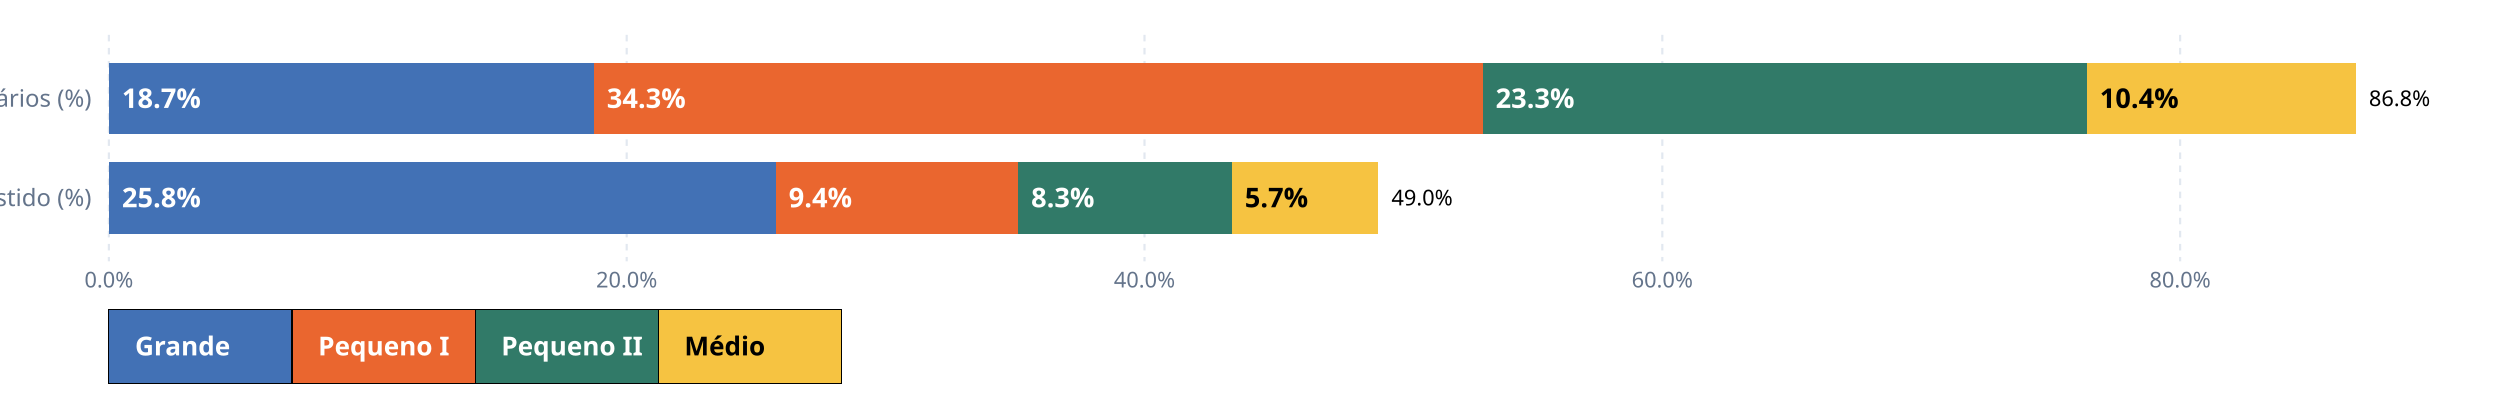
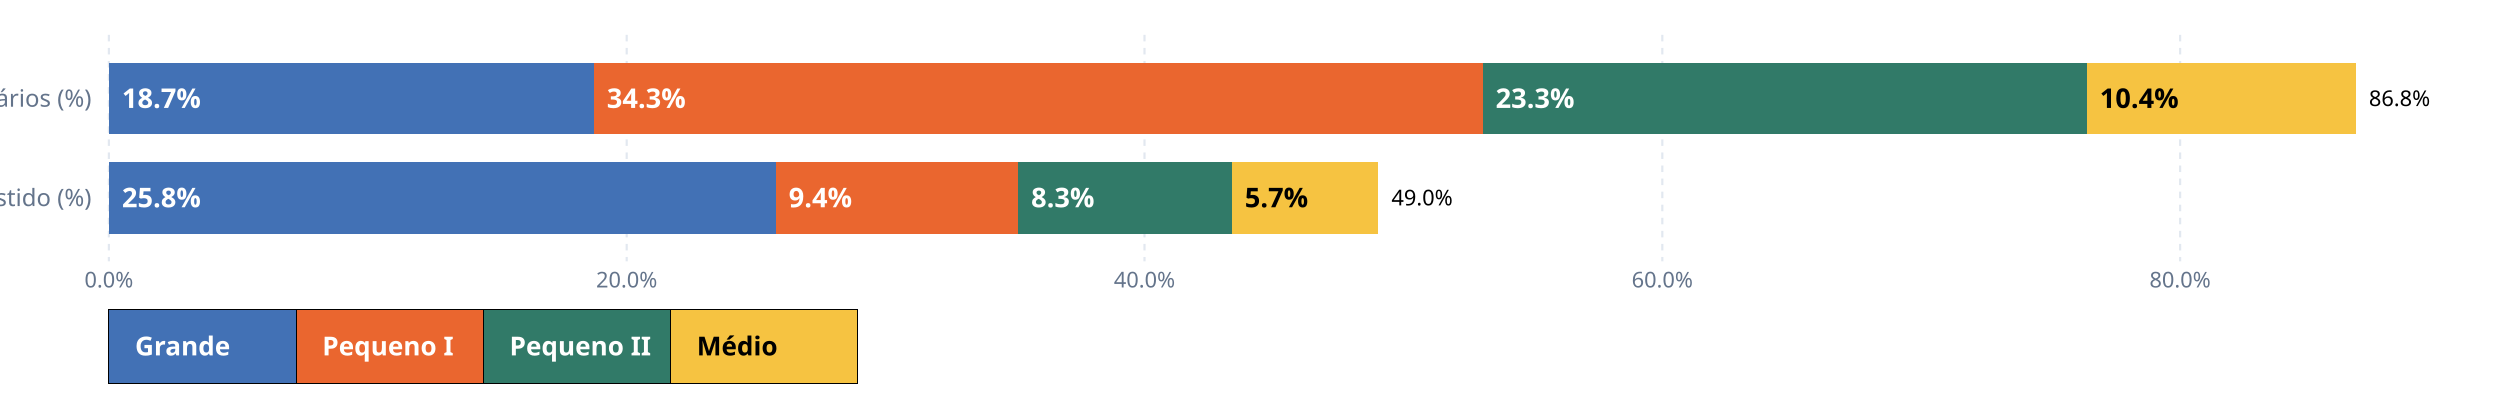
<svg style="overflow: visible;" class="svelte-1br2uw1" width="1148" height="188" role="img" aria-label="Chart" font-family="'Space Grotesk', system-ui, sans-serif">
  <g transform="translate(50,16)">
    <g opacity="1">
      <line y1="0" x1="0" x2="0" y2="104" stroke="var(--chart-grid, #e2e8f0)" stroke-width="1" stroke-dasharray="3,3" />
      <line y1="0" x1="237.778" x2="237.778" y2="104" stroke="var(--chart-grid, #e2e8f0)" stroke-width="1" stroke-dasharray="3,3" />
      <line y1="0" x1="475.556" x2="475.556" y2="104" stroke="var(--chart-grid, #e2e8f0)" stroke-width="1" stroke-dasharray="3,3" />
      <line y1="0" x1="713.333" x2="713.333" y2="104" stroke="var(--chart-grid, #e2e8f0)" stroke-width="1" stroke-dasharray="3,3" />
      <line y1="0" x1="951.111" x2="951.111" y2="104" stroke="var(--chart-grid, #e2e8f0)" stroke-width="1" stroke-dasharray="3,3" />
    </g>
    <rect x="0" y="12.772" width="222.659" height="32.842" fill="#4271b5" rx="0" stroke="none" stroke-width="0" shape-rendering="crispEdges" />
    <text dy="0.35em" pointer-events="none" font-weight="700" x="6" y="29.193" text-anchor="start" font-size="12.48" font-family="'Space Grotesk', system-ui, sans-serif" fill="#fffffe">18.7%</text>
    <rect x="0" y="58.386" width="306.18" height="32.842" fill="#4271b5" rx="0" stroke="none" stroke-width="0" shape-rendering="crispEdges" />
    <text dy="0.35em" pointer-events="none" font-weight="700" x="6" y="74.807" text-anchor="start" font-size="12.48" font-family="'Space Grotesk', system-ui, sans-serif" fill="#fffffe">25.8%</text>
    <rect x="222.659" y="12.772" width="408.124" height="32.842" fill="#ea662f" rx="0" stroke="none" stroke-width="0" shape-rendering="crispEdges" />
    <text dy="0.35em" pointer-events="none" font-weight="700" x="228.659" y="29.193" text-anchor="start" font-size="12.48" font-family="'Space Grotesk', system-ui, sans-serif" fill="#fffffe">34.3%</text>
    <rect x="306.18" y="58.386" width="111.305" height="32.842" fill="#ea662f" rx="0" stroke="none" stroke-width="0" shape-rendering="crispEdges" />
    <text dy="0.35em" pointer-events="none" font-weight="700" x="312.18" y="74.807" text-anchor="start" font-size="12.48" font-family="'Space Grotesk', system-ui, sans-serif" fill="#fffffe">9.4%</text>
    <rect x="630.784" y="12.772" width="277.435" height="32.842" fill="#317a68" rx="0" stroke="none" stroke-width="0" shape-rendering="crispEdges" />
    <text dy="0.35em" pointer-events="none" font-weight="700" x="636.784" y="29.193" text-anchor="start" font-size="12.48" font-family="'Space Grotesk', system-ui, sans-serif" fill="#fffffe">23.3%</text>
    <rect x="417.485" y="58.386" width="98.126" height="32.842" fill="#317a68" rx="0" stroke="none" stroke-width="0" shape-rendering="crispEdges" />
    <text dy="0.35em" pointer-events="none" font-weight="700" x="423.485" y="74.807" text-anchor="start" font-size="12.48" font-family="'Space Grotesk', system-ui, sans-serif" fill="#fffffe">8.3%</text>
    <rect x="908.219" y="12.772" width="123.586" height="32.842" fill="#f6c341" rx="0" stroke="none" stroke-width="0" shape-rendering="crispEdges" />
    <text dy="0.35em" pointer-events="none" font-weight="700" x="914.219" y="29.193" text-anchor="start" font-size="12.48" font-family="'Space Grotesk', system-ui, sans-serif" fill="#000000ff">10.4%</text>
    <rect x="515.611" y="58.386" width="67.339" height="32.842" fill="#f6c341" rx="0" stroke="none" stroke-width="0" shape-rendering="crispEdges" />
    <text dy="0.35em" pointer-events="none" font-weight="700" x="521.611" y="74.807" text-anchor="start" font-size="12.48" font-family="'Space Grotesk', system-ui, sans-serif" fill="#000000ff">5.7%</text>
    <text dy="0.35em" font-weight="500" fill="var(--chart-fg-strong, #000000)" font-size="10" x="1037.806" y="29.193" font-family="'Space Grotesk', system-ui, sans-serif">86.8%</text>
    <text dy="0.35em" font-weight="500" fill="var(--chart-fg-strong, #000000)" font-size="10" x="588.95" y="74.807" font-family="'Space Grotesk', system-ui, sans-serif">49.0%</text>
    <g>
      <text text-anchor="end" dominant-baseline="middle" x="-8" y="29.193" font-size="11" fill="var(--chart-fg, #64748b)" font-family="'Space Grotesk', system-ui, sans-serif">Beneficiários (%)</text>
      <text text-anchor="end" dominant-baseline="middle" x="-8" y="74.807" font-size="11" fill="var(--chart-fg, #64748b)" font-family="'Space Grotesk', system-ui, sans-serif">Valor investido (%)</text>
    </g>
    <g transform="translate(0,104)">
      <text y="0" x="0" dy="1.2em" text-anchor="middle" font-size="10" fill="var(--chart-fg, #64748b)" font-family="'Space Grotesk', system-ui, sans-serif">0.0%</text>
      <text y="0" x="237.778" dy="1.2em" text-anchor="middle" font-size="10" fill="var(--chart-fg, #64748b)" font-family="'Space Grotesk', system-ui, sans-serif">20.0%</text>
      <text y="0" x="475.556" dy="1.2em" text-anchor="middle" font-size="10" fill="var(--chart-fg, #64748b)" font-family="'Space Grotesk', system-ui, sans-serif">40.0%</text>
      <text y="0" x="713.333" dy="1.2em" text-anchor="middle" font-size="10" fill="var(--chart-fg, #64748b)" font-family="'Space Grotesk', system-ui, sans-serif">60.0%</text>
      <text y="0" x="951.111" dy="1.2em" text-anchor="middle" font-size="10" fill="var(--chart-fg, #64748b)" font-family="'Space Grotesk', system-ui, sans-serif">80.0%</text>
    </g>
    <g transform="translate(0, 0)">
-       <rect x="0" y="126" width="84.093" height="34" fill="#4271b5" rx="0" shape-rendering="crispEdges" />
+       <rect x="0" y="126" width="85.992" height="34" fill="#4271b5" rx="0" shape-rendering="crispEdges" />
      <text dy="0.35em" x="12" y="143" font-size="12" font-weight="600" font-family="'Space Grotesk', system-ui, sans-serif" fill="#fffffe">Grande</text>
-       <rect x="84.093" y="126" width="84.093" height="34" fill="#ea662f" rx="0" shape-rendering="crispEdges" />
-       <text dy="0.35em" x="96.093" y="143" font-size="12" font-weight="600" font-family="'Space Grotesk', system-ui, sans-serif" fill="#fffffe">Pequeno I</text>
-       <rect x="168.185" y="126" width="84.093" height="34" fill="#317a68" rx="0" shape-rendering="crispEdges" />
-       <text dy="0.35em" x="180.185" y="143" font-size="12" font-weight="600" font-family="'Space Grotesk', system-ui, sans-serif" fill="#fffffe">Pequeno II</text>
-       <rect x="252.278" y="126" width="84.093" height="34" fill="#f6c341" rx="0" shape-rendering="crispEdges" />
-       <text dy="0.35em" x="264.278" y="143" font-size="12" font-weight="600" font-family="'Space Grotesk', system-ui, sans-serif" fill="#000000ff">Médio</text>
-       <line stroke="var(--chart-fg-strong, #000000)" shape-rendering="crispEdges" x1="84.093" y1="126" x2="84.093" y2="160" stroke-width="0.5" />
-       <line stroke="var(--chart-fg-strong, #000000)" shape-rendering="crispEdges" x1="168.185" y1="126" x2="168.185" y2="160" stroke-width="0.5" />
-       <line stroke="var(--chart-fg-strong, #000000)" shape-rendering="crispEdges" x1="252.278" y1="126" x2="252.278" y2="160" stroke-width="0.5" />
-       <rect fill="none" stroke="var(--chart-fg-strong, #000000)" shape-rendering="crispEdges" x="0" y="126" width="336.371" height="34" stroke-width="0.5" />
+       <rect x="85.992" y="126" width="85.992" height="34" fill="#ea662f" rx="0" shape-rendering="crispEdges" />
+       <text dy="0.35em" x="97.992" y="143" font-size="12" font-weight="600" font-family="'Space Grotesk', system-ui, sans-serif" fill="#fffffe">Pequeno I</text>
+       <rect x="171.984" y="126" width="85.992" height="34" fill="#317a68" rx="0" shape-rendering="crispEdges" />
+       <text dy="0.35em" x="183.984" y="143" font-size="12" font-weight="600" font-family="'Space Grotesk', system-ui, sans-serif" fill="#fffffe">Pequeno II</text>
+       <rect x="257.977" y="126" width="85.992" height="34" fill="#f6c341" rx="0" shape-rendering="crispEdges" />
+       <text dy="0.35em" x="269.977" y="143" font-size="12" font-weight="600" font-family="'Space Grotesk', system-ui, sans-serif" fill="#000000ff">Médio</text>
+       <line stroke="var(--chart-fg-strong, #000000)" shape-rendering="crispEdges" x1="85.992" y1="126" x2="85.992" y2="160" stroke-width="0.5" />
+       <line stroke="var(--chart-fg-strong, #000000)" shape-rendering="crispEdges" x1="171.984" y1="126" x2="171.984" y2="160" stroke-width="0.5" />
+       <line stroke="var(--chart-fg-strong, #000000)" shape-rendering="crispEdges" x1="257.977" y1="126" x2="257.977" y2="160" stroke-width="0.5" />
+       <rect fill="none" stroke="var(--chart-fg-strong, #000000)" shape-rendering="crispEdges" x="0" y="126" width="343.969" height="34" stroke-width="0.5" />
    </g>
  </g>
</svg>
